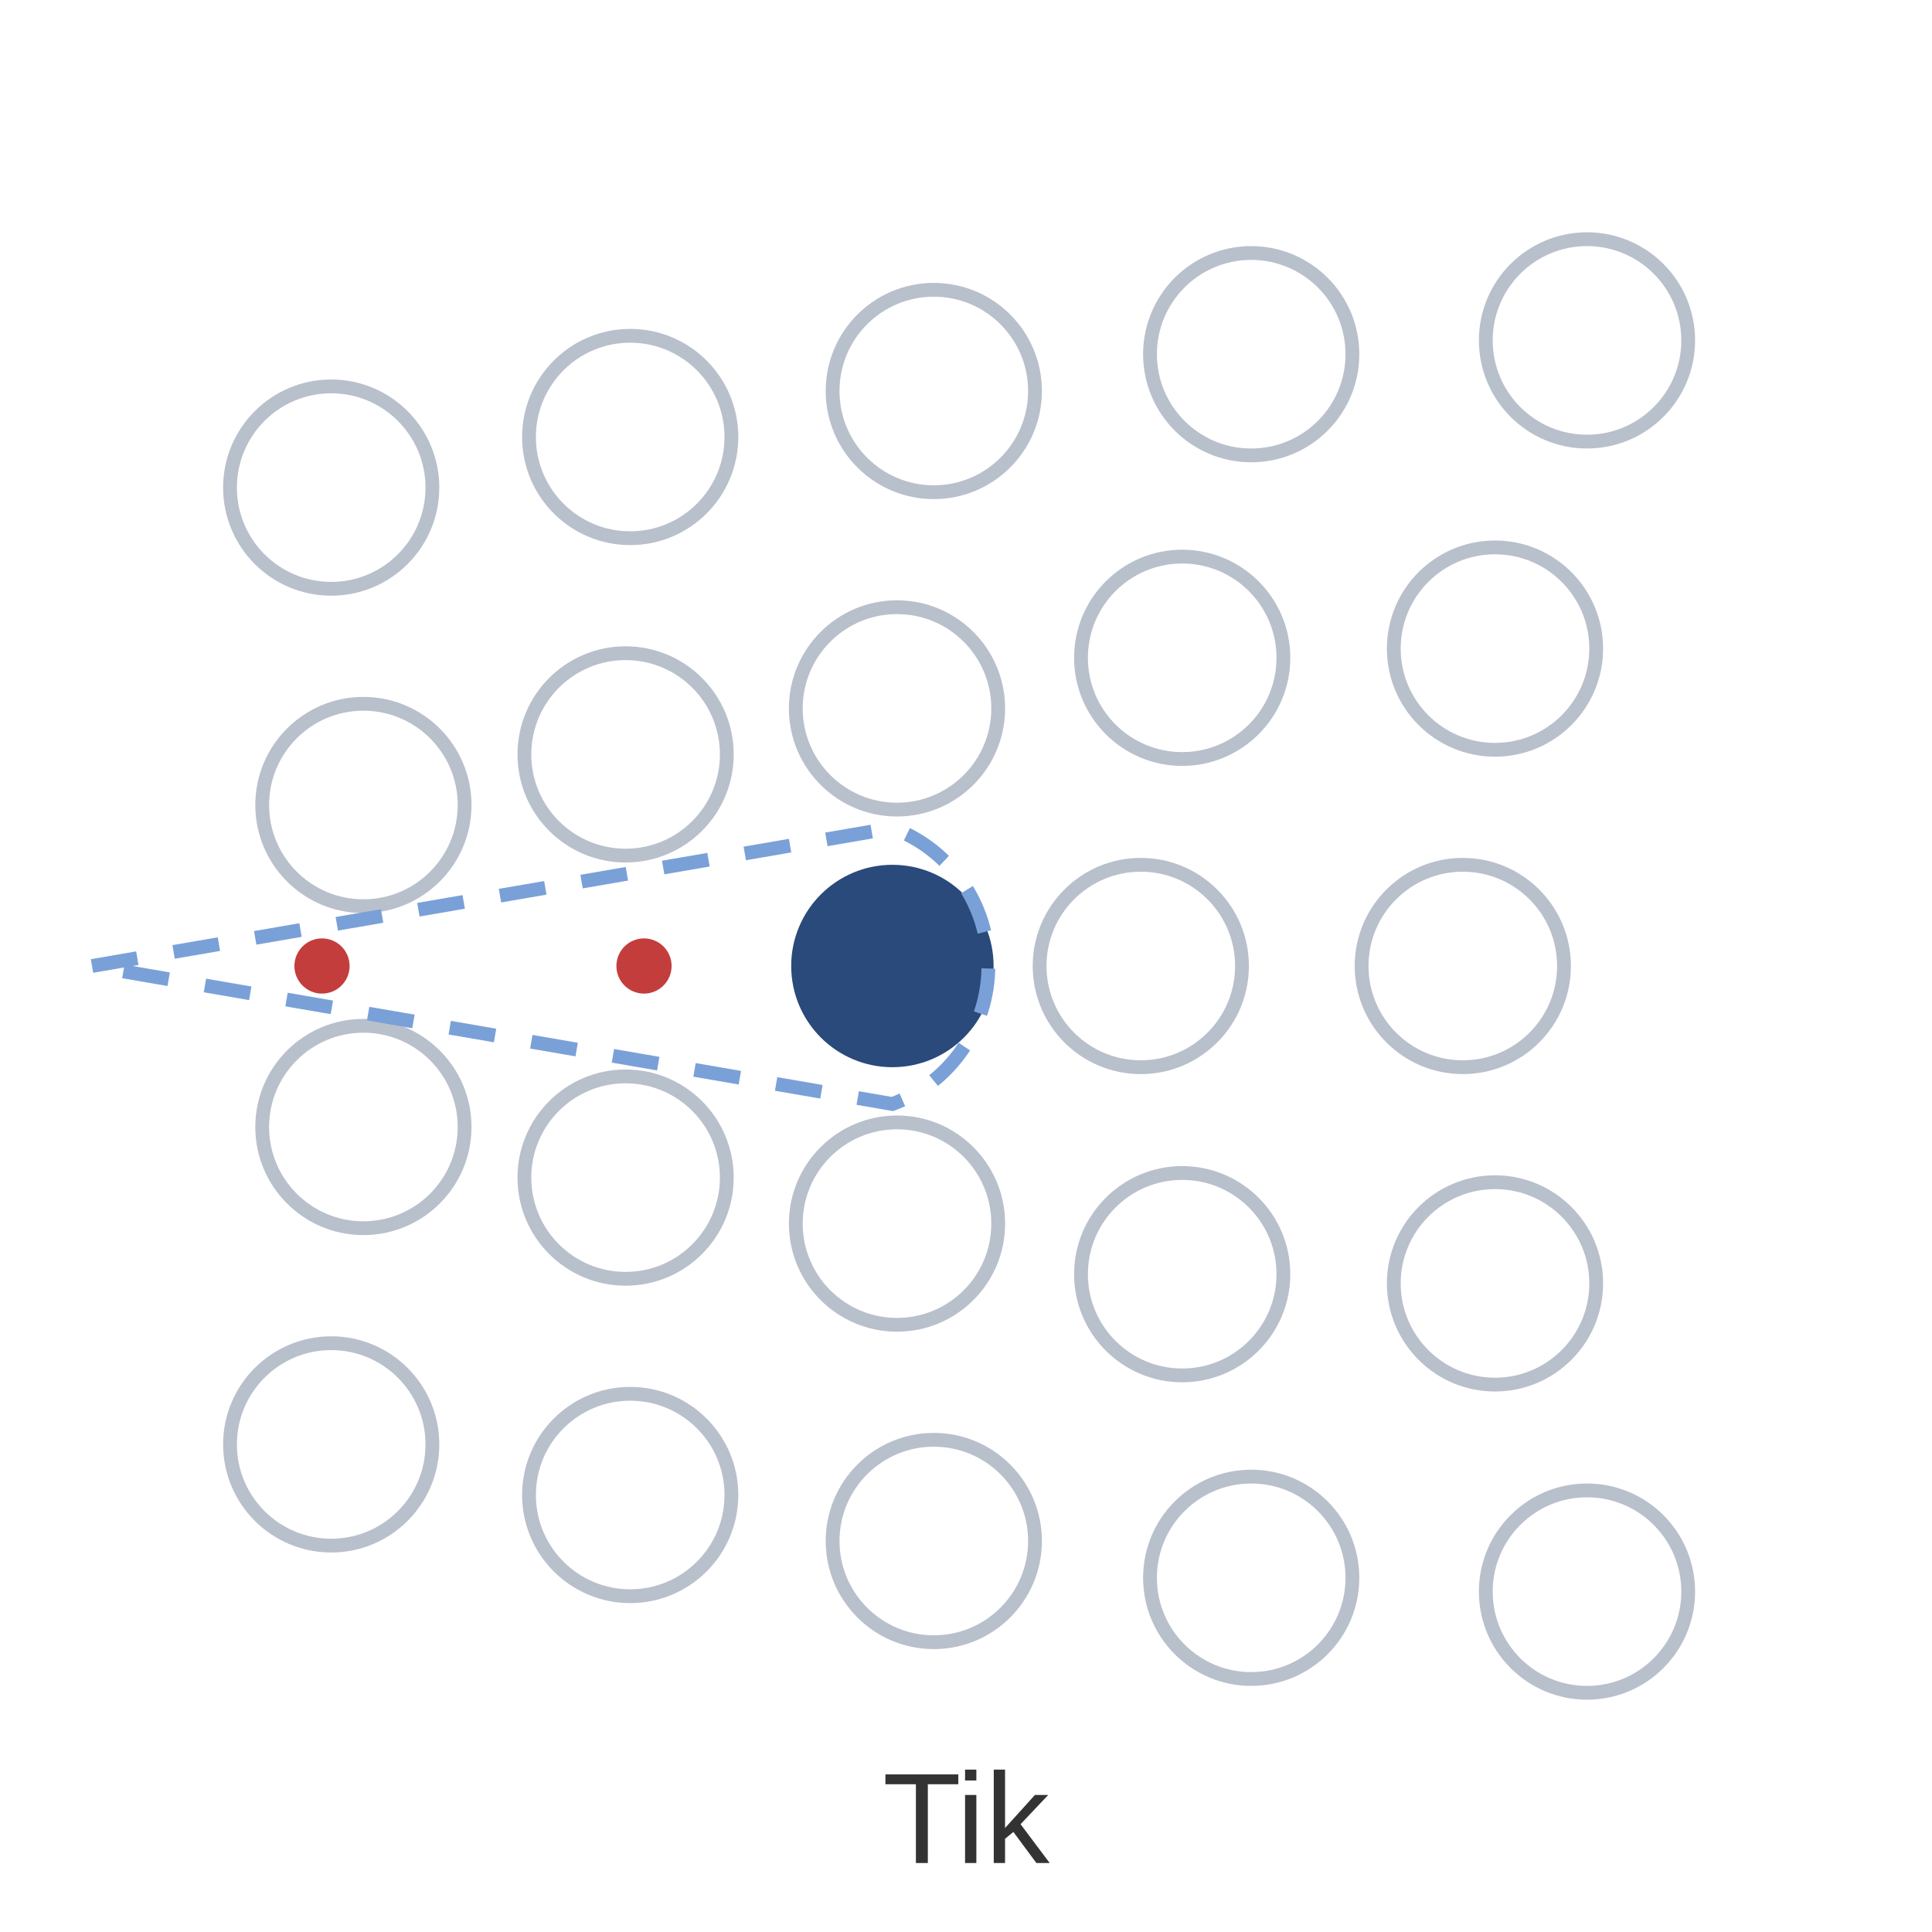
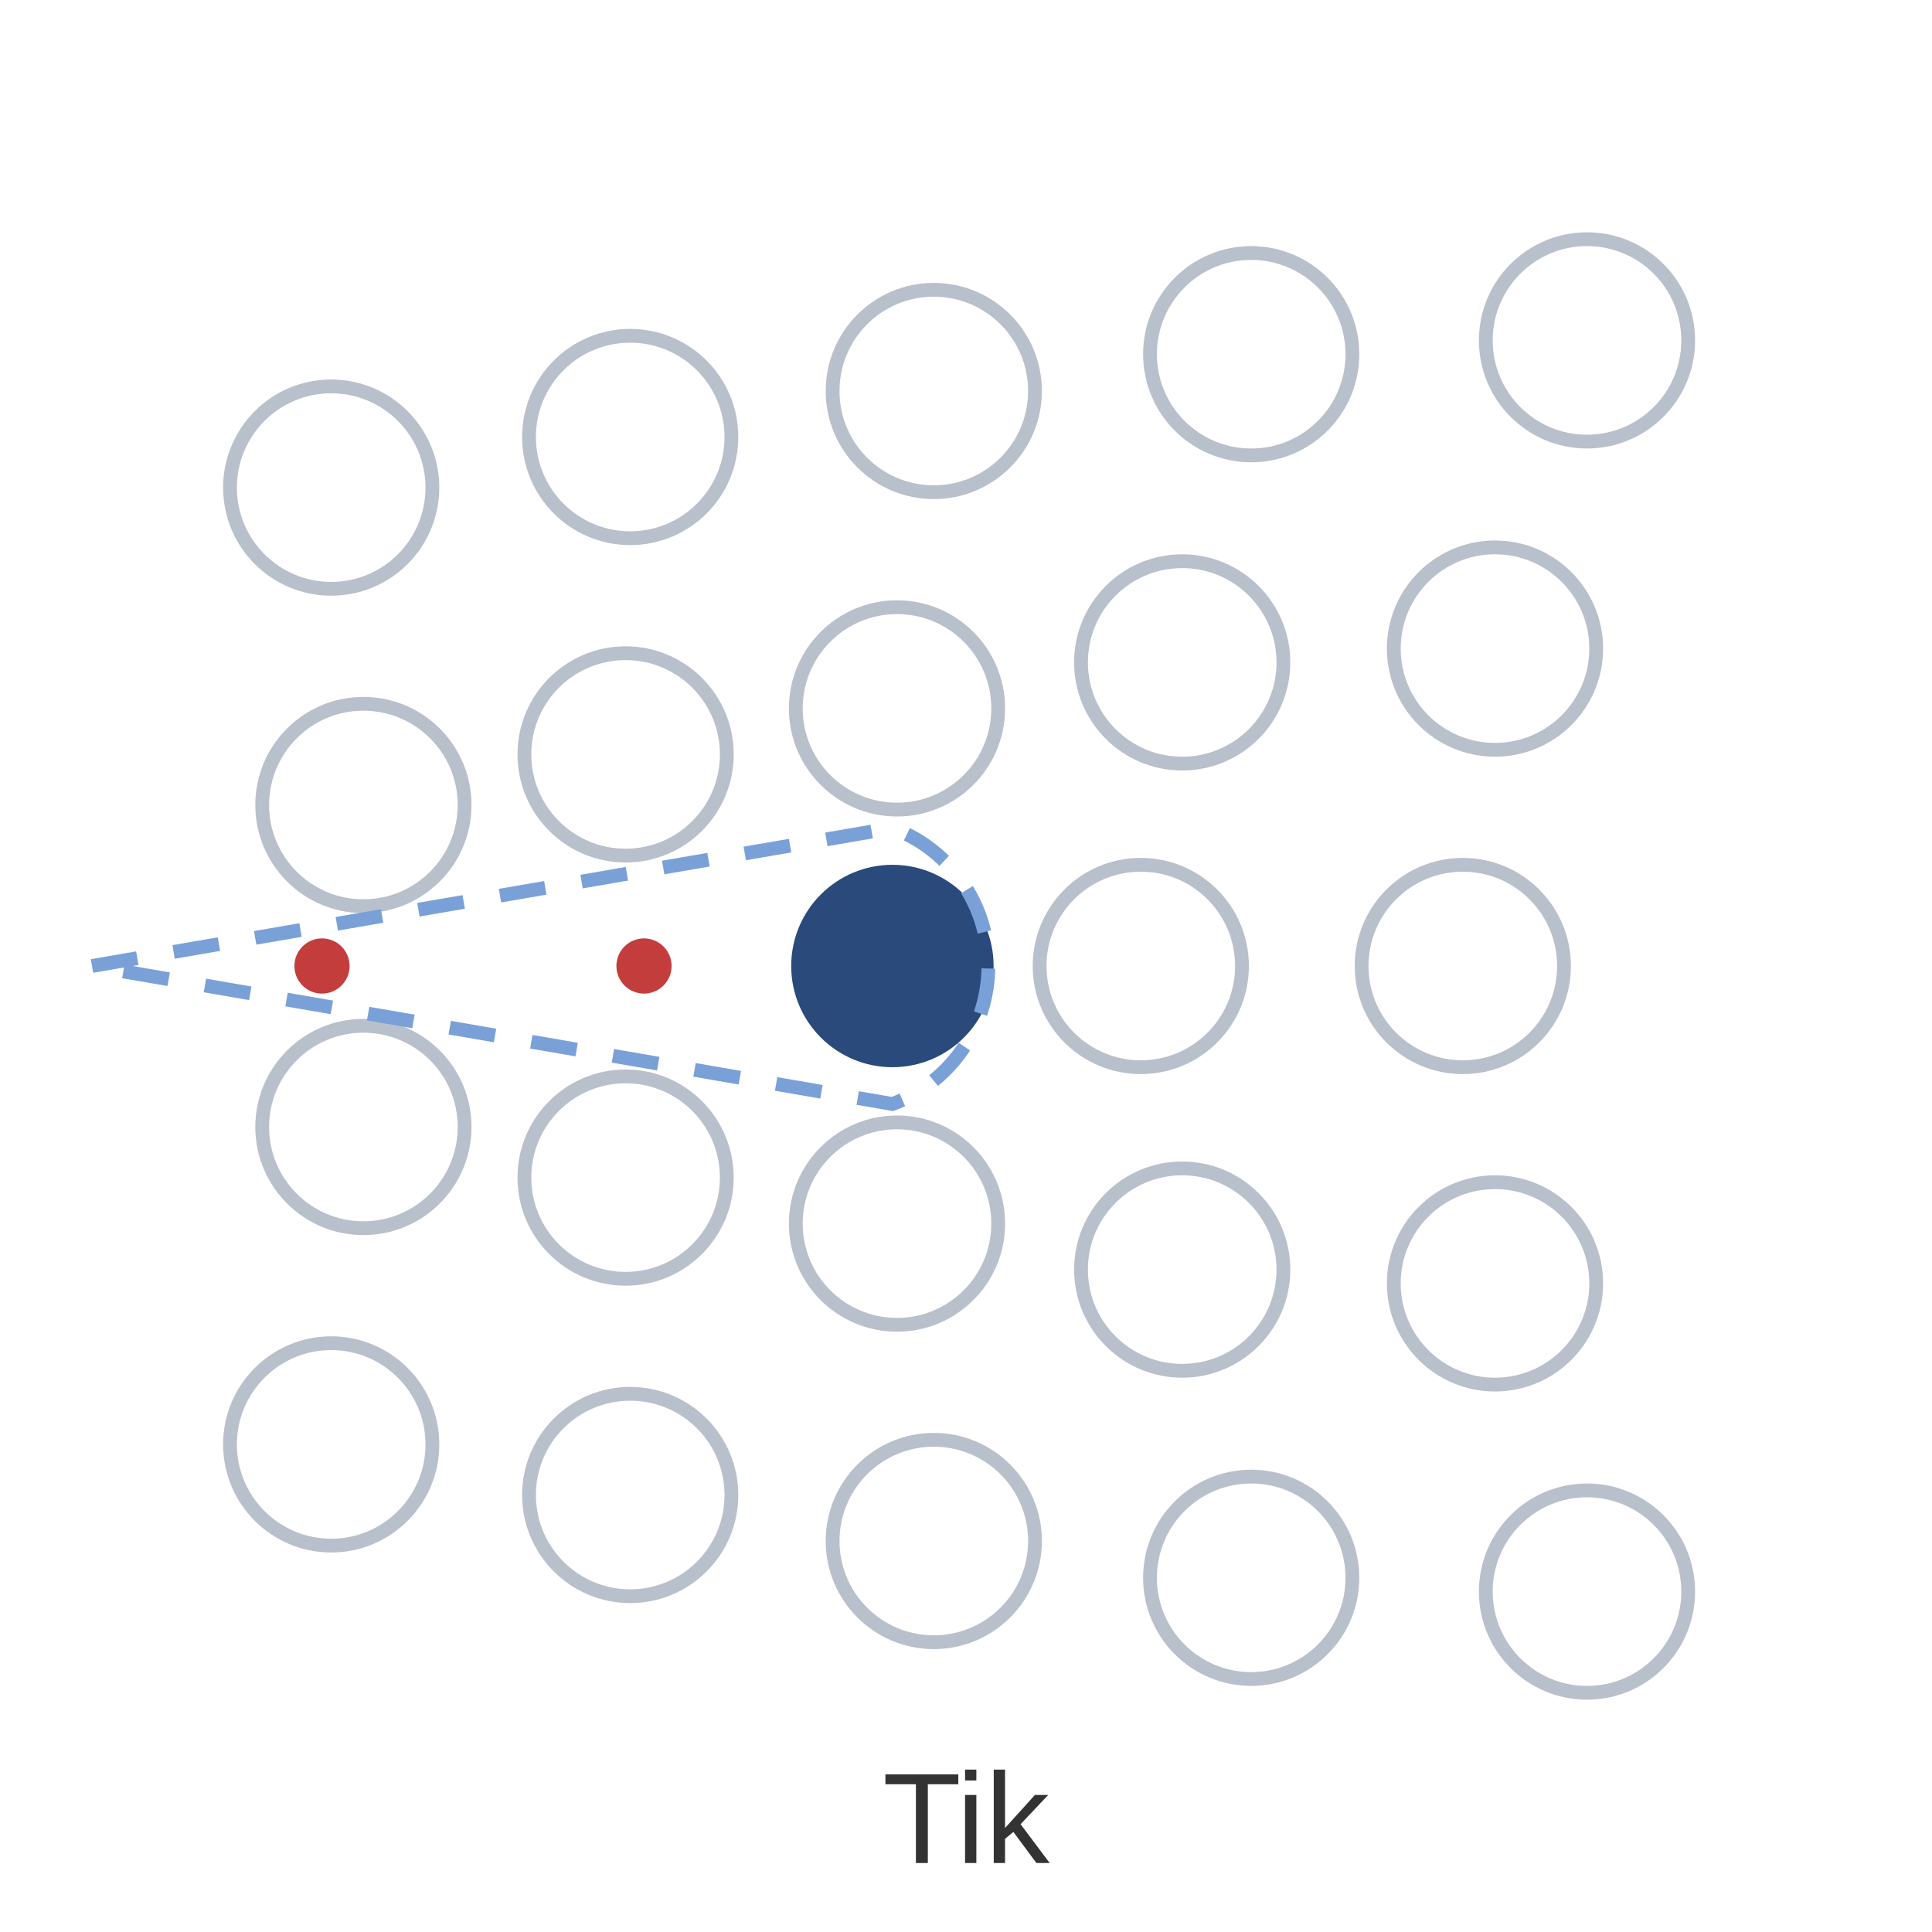
<svg xmlns="http://www.w3.org/2000/svg" width="420" height="420" viewBox="0 0 420 420">
  <rect width="100%" height="100%" fill="white" />
  <g fill="none" stroke="#b8c0cc" stroke-width="3">
    <circle cx="72" cy="106" r="22" />
    <circle cx="137" cy="95" r="22" />
    <circle cx="203" cy="85" r="22" />
    <circle cx="272" cy="77" r="22" />
    <circle cx="345" cy="74" r="22" />
    <circle cx="79" cy="175" r="22" />
    <circle cx="136" cy="164" r="22" />
    <circle cx="195" cy="154" r="22" />
-     <circle cx="257" cy="143" r="22" />
+     <circle cx="257" cy="144" r="22" />
    <circle cx="325" cy="141" r="22" />
    <circle cx="248" cy="210" r="22" />
    <circle cx="318" cy="210" r="22" />
    <circle cx="79" cy="245" r="22" />
    <circle cx="136" cy="256" r="22" />
    <circle cx="195" cy="266" r="22" />
-     <circle cx="257" cy="277" r="22" />
+     <circle cx="257" cy="276" r="22" />
    <circle cx="325" cy="279" r="22" />
    <circle cx="72" cy="314" r="22" />
    <circle cx="137" cy="325" r="22" />
    <circle cx="203" cy="335" r="22" />
    <circle cx="272" cy="343" r="22" />
    <circle cx="345" cy="346" r="22" />
  </g>
  <circle cx="194" cy="210" r="22" fill="#294a7a" />
  <circle cx="140" cy="210" r="6" fill="#c43d3d" />
  <circle cx="70" cy="210" r="6" fill="#c43d3d" />
  <path d="   M 20 210   L 194 180   A 32 32 0 0 1 194 240   Z" fill="none" stroke="#7aa0d8" stroke-width="3" stroke-dasharray="10 8" />
  <text x="210" y="405" text-anchor="middle" font-family="Arial, sans-serif" font-size="28" fill="#333">
    Tik
  </text>
</svg>
